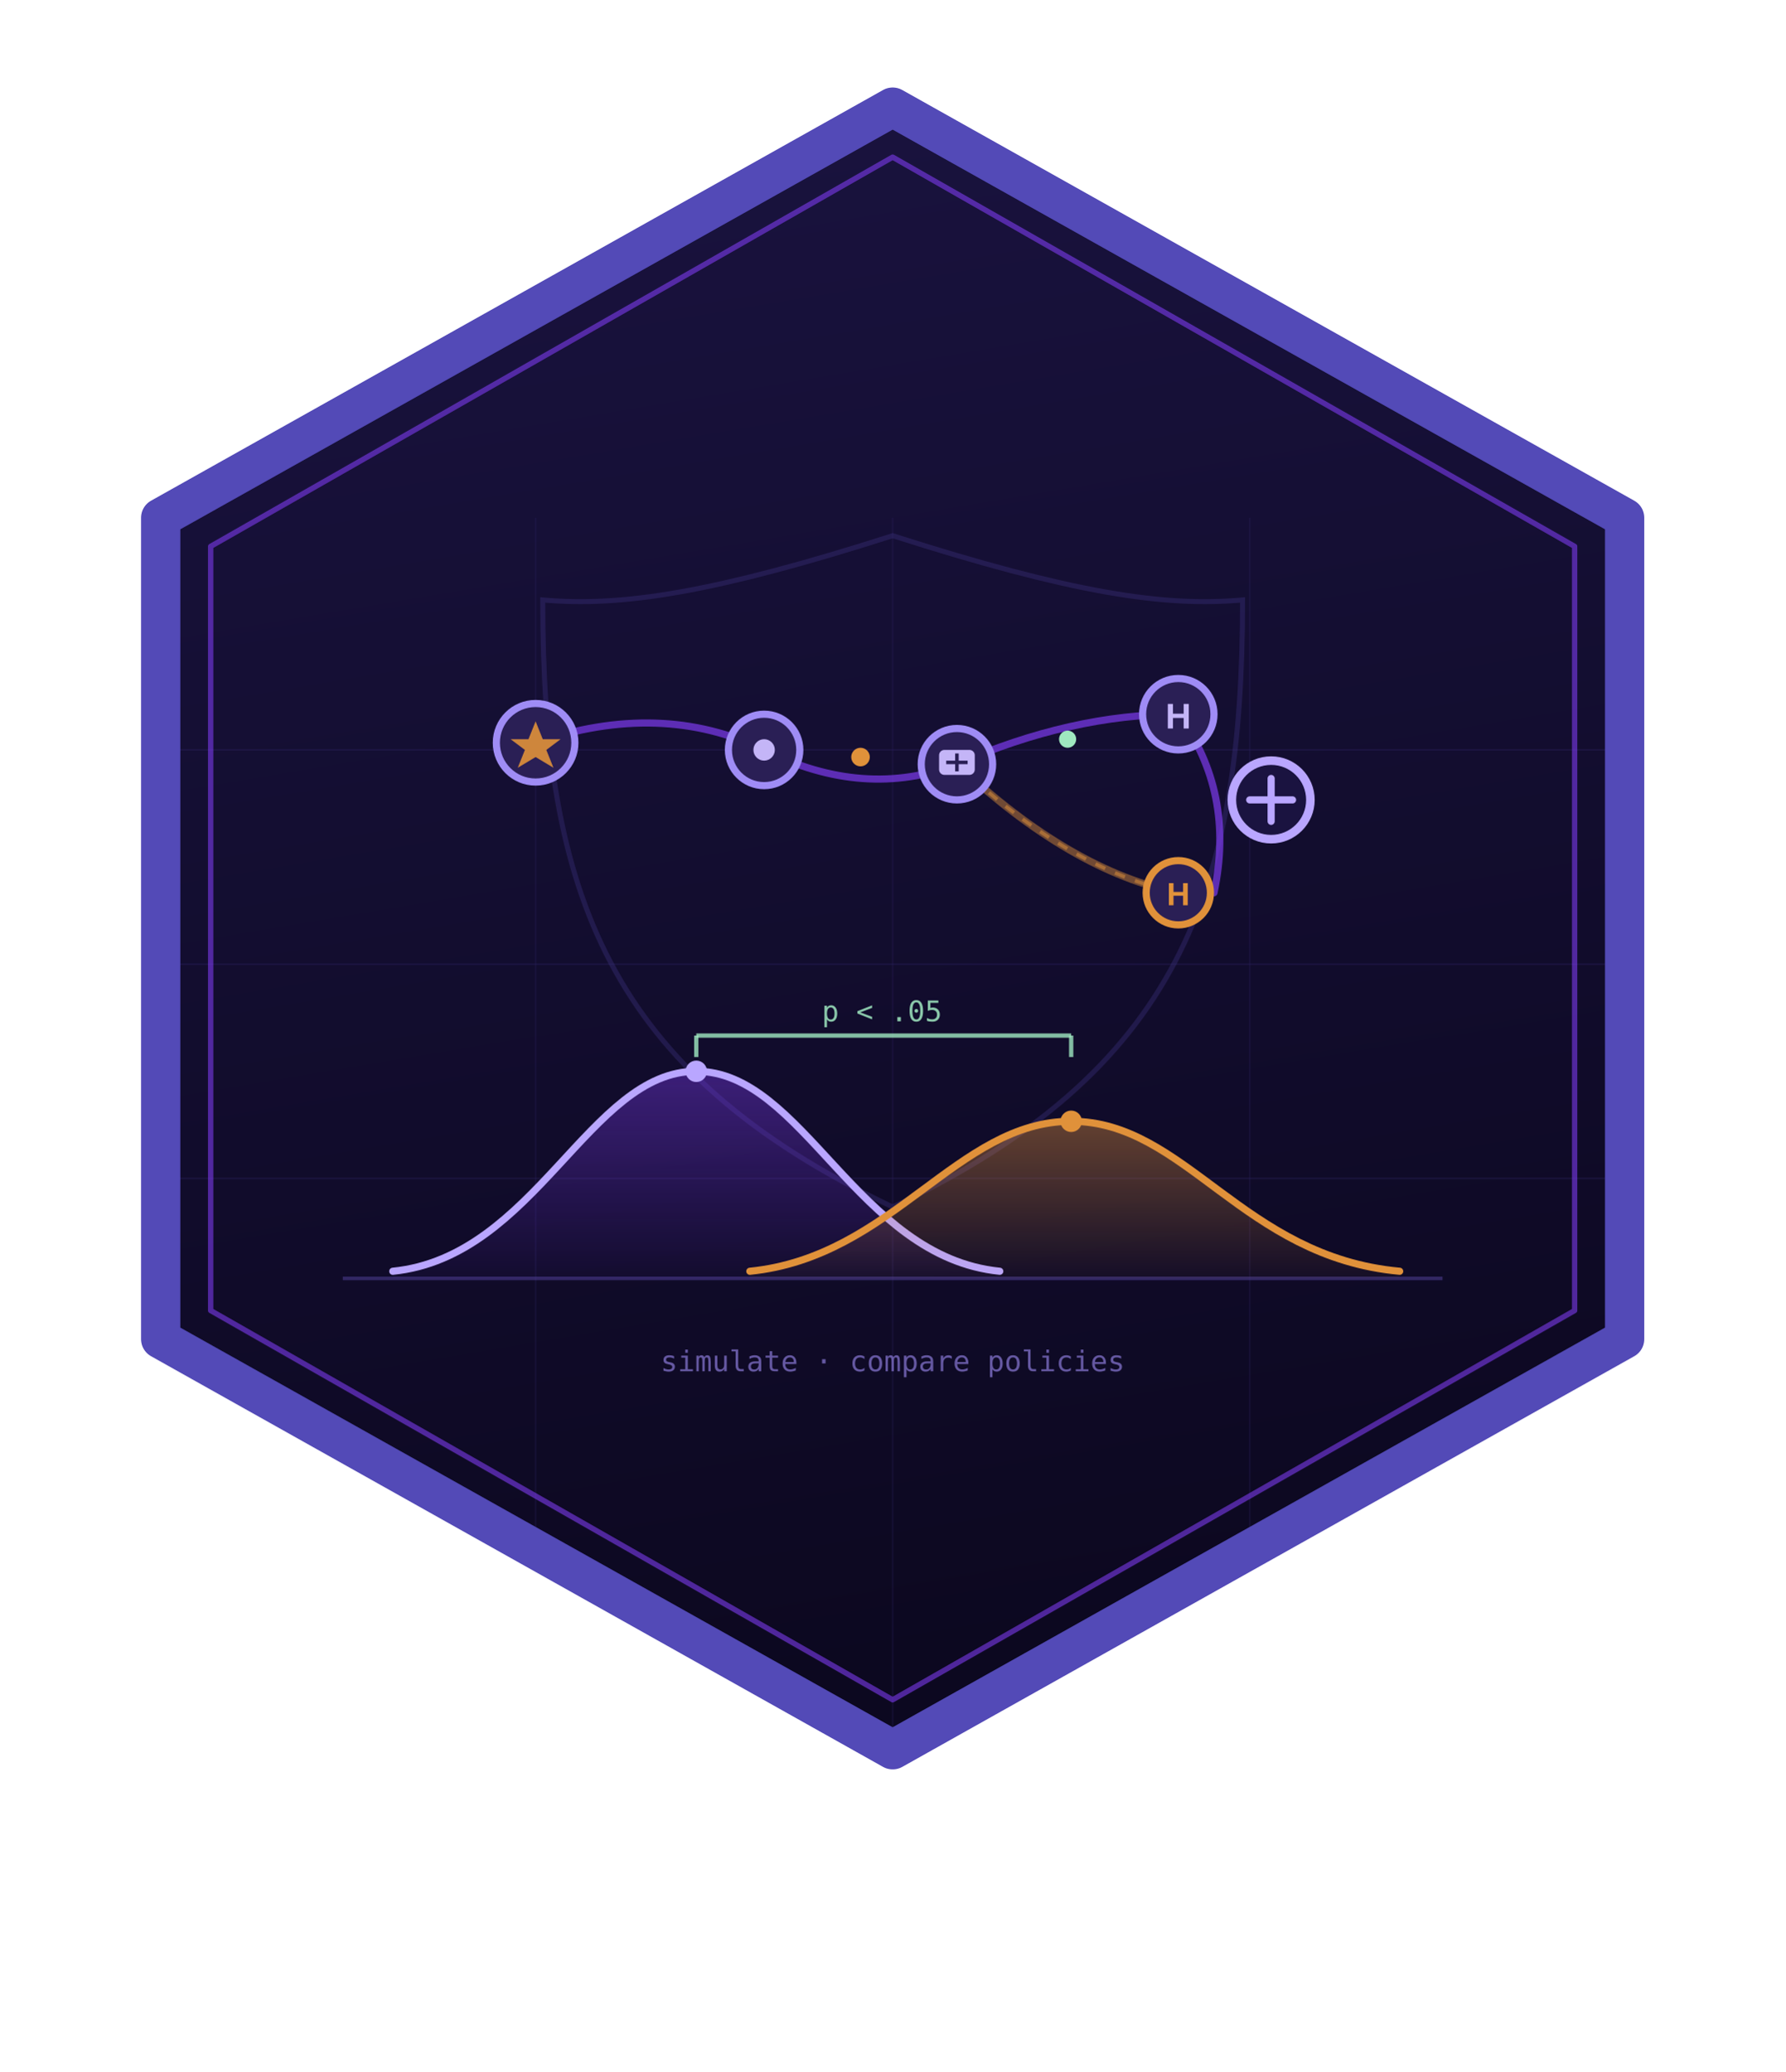
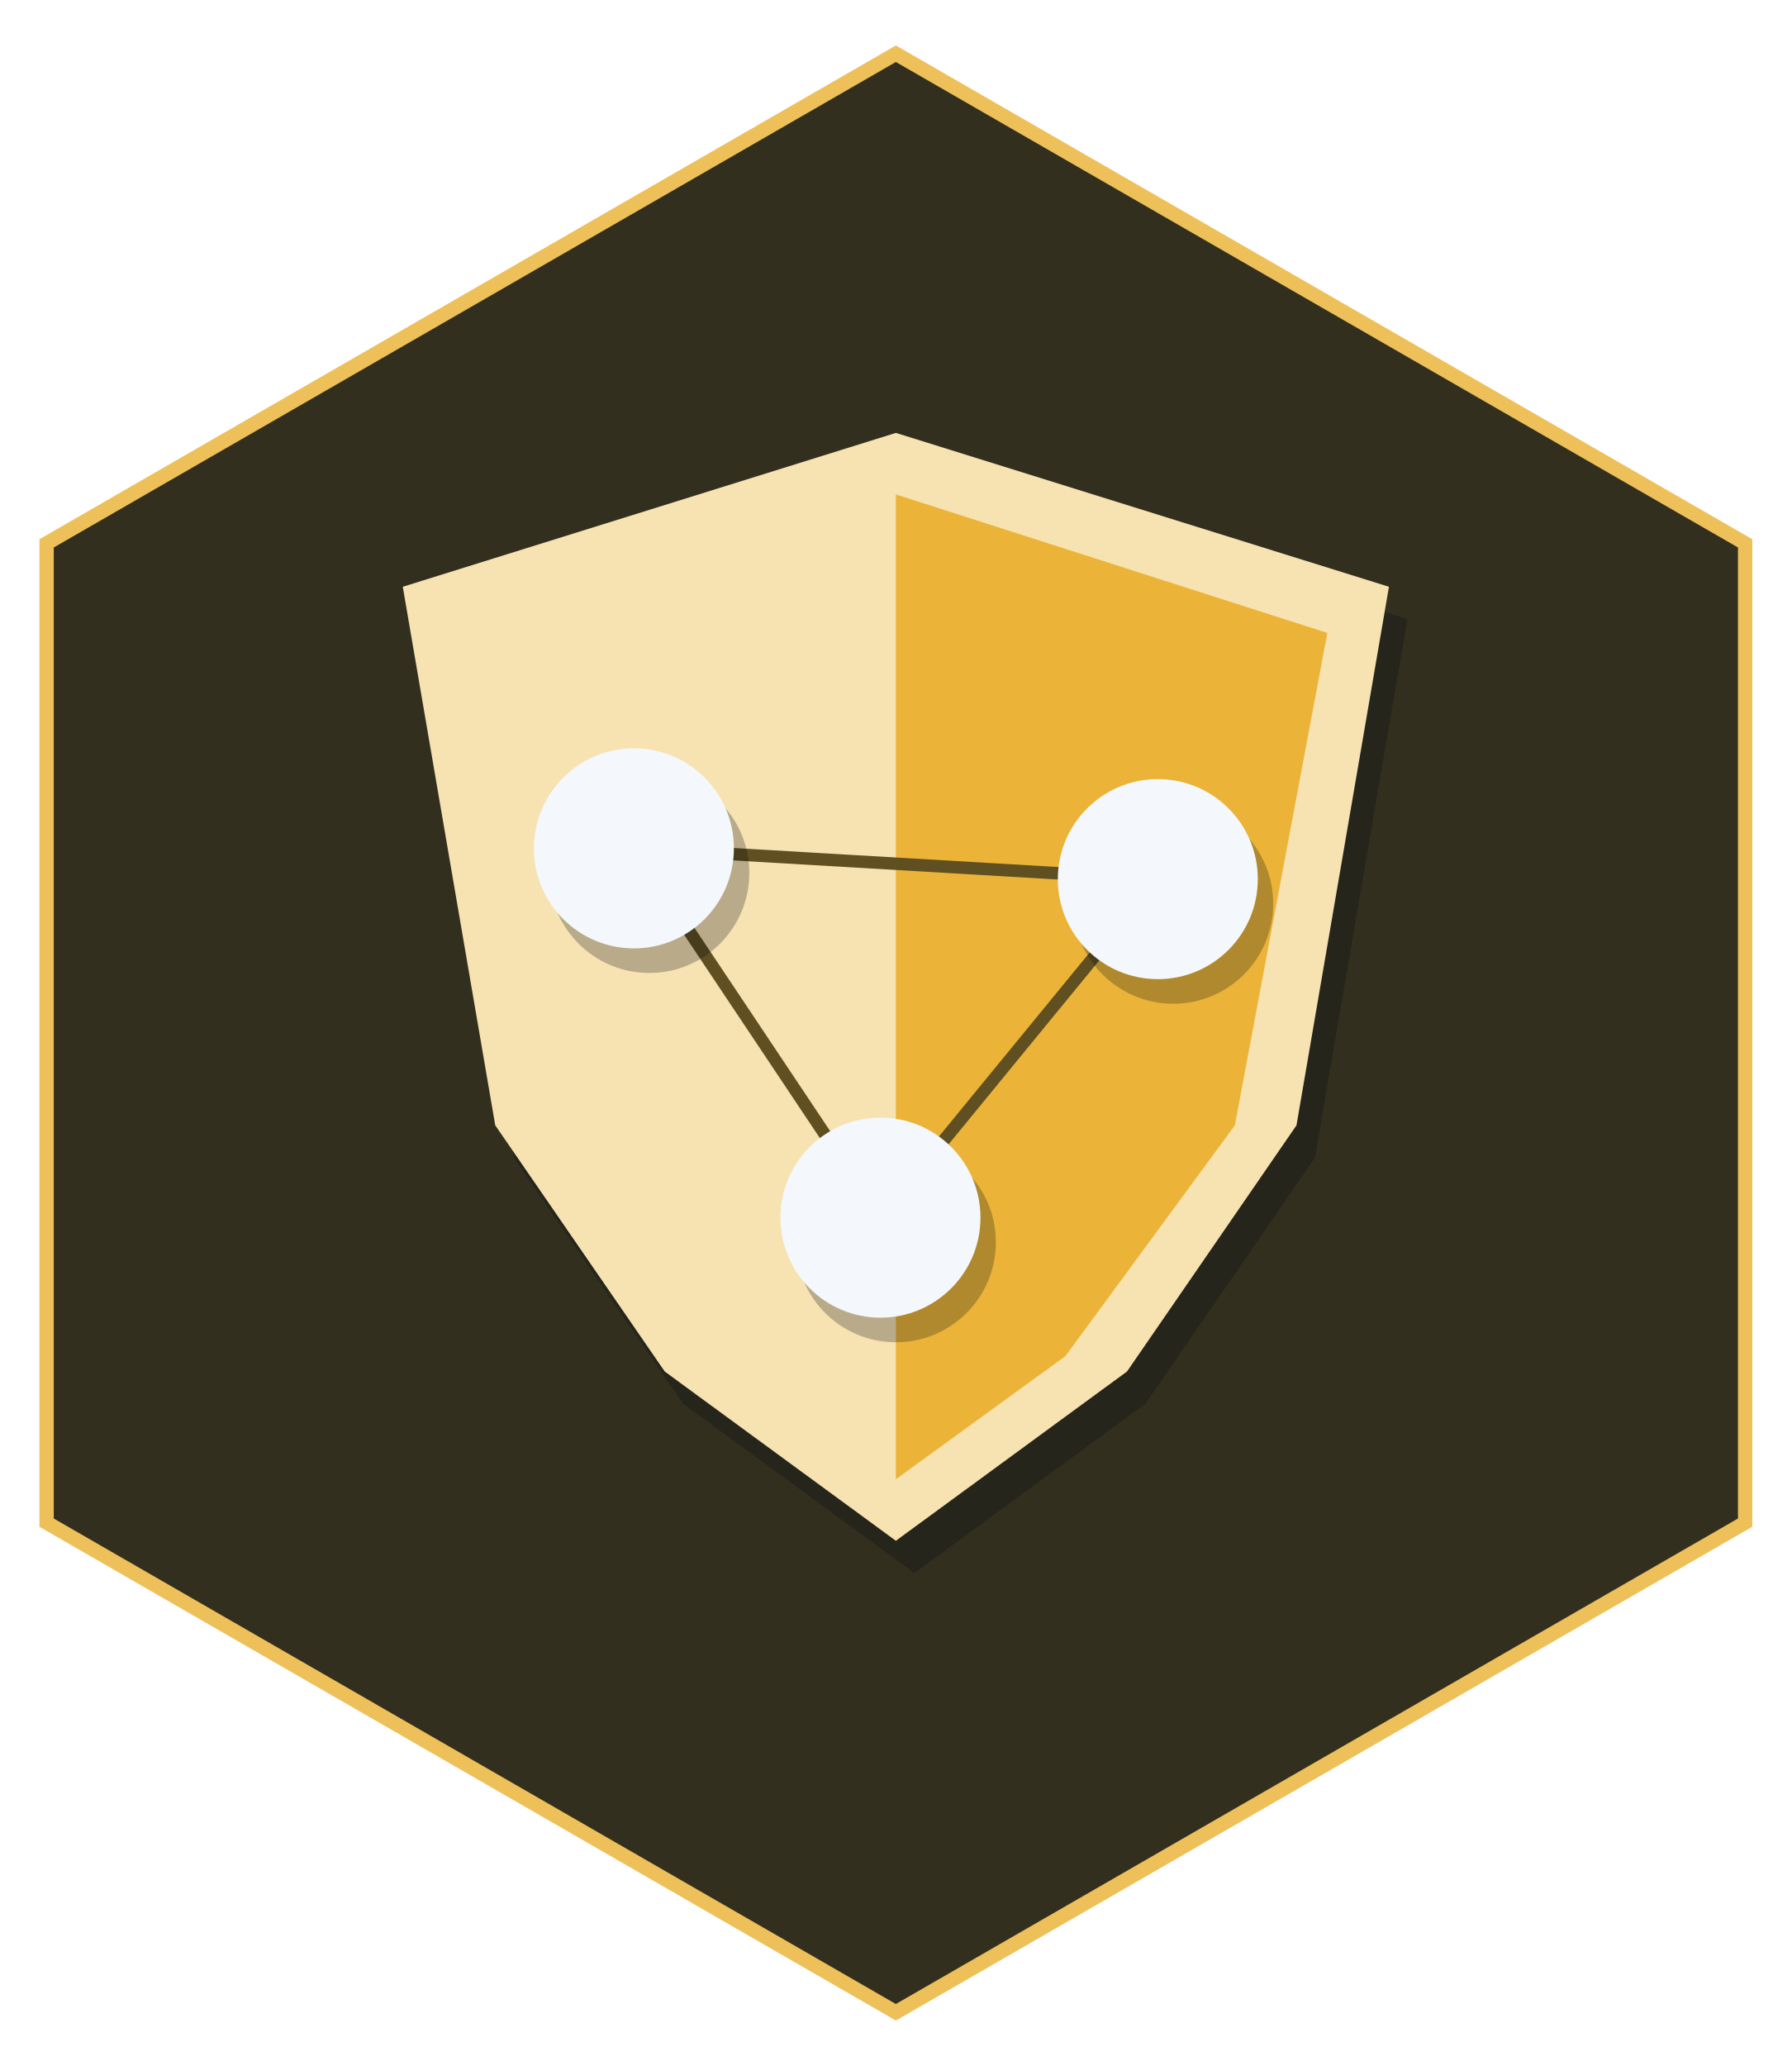
- <svg xmlns="http://www.w3.org/2000/svg" width="500" height="580" viewBox="0 0 500 580">
-   <defs>
-     <linearGradient id="bgshd" x1="0" y1="0" x2="0.15" y2="1">
-       <stop offset="0%" stop-color="#1a1340" />
-       <stop offset="100%" stop-color="#0c0820" />
-     </linearGradient>
-     <linearGradient id="distA" x1="0" y1="0" x2="0" y2="1">
-       <stop offset="0%" stop-color="#7C3AED" stop-opacity="0.4" />
-       <stop offset="100%" stop-color="#7C3AED" stop-opacity="0.03" />
-     </linearGradient>
-     <linearGradient id="distB" x1="0" y1="0" x2="0" y2="1">
-       <stop offset="0%" stop-color="#E0913A" stop-opacity="0.4" />
-       <stop offset="100%" stop-color="#E0913A" stop-opacity="0.03" />
-     </linearGradient>
-     <clipPath id="hexshd">
-       <polygon points="250,30 455,145 455,375 250,490 45,375 45,145" />
-     </clipPath>
-   </defs>
-   <polygon points="250,30 455,145 455,375 250,490 45,375 45,145" fill="url(#bgshd)" />
-   <g clip-path="url(#hexshd)">
-     <line x1="45" y1="210" x2="455" y2="210" stroke="#2a2060" stroke-width="0.4" opacity="0.4" />
-     <line x1="45" y1="270" x2="455" y2="270" stroke="#2a2060" stroke-width="0.4" opacity="0.4" />
-     <line x1="45" y1="330" x2="455" y2="330" stroke="#2a2060" stroke-width="0.4" opacity="0.4" />
-     <line x1="150" y1="145" x2="150" y2="490" stroke="#2a2060" stroke-width="0.4" opacity="0.3" />
-     <line x1="250" y1="145" x2="250" y2="490" stroke="#2a2060" stroke-width="0.4" opacity="0.3" />
-     <line x1="350" y1="145" x2="350" y2="490" stroke="#2a2060" stroke-width="0.4" opacity="0.3" />
-     <path d="M 250,150 C 300,166 326,170 348,168 C 348,250 330,300 250,338              C 170,300 152,250 152,168 C 174,170 200,166 250,150 Z" fill="none" stroke="#3a2f7a" stroke-width="1.4" opacity="0.4" />
-     <g stroke="#7C3AED" stroke-width="2" fill="none" opacity="0.7" stroke-linecap="round">
-       <path d="M 150,208 Q 185,196 214,210" />
-       <path d="M 214,210 Q 242,224 268,214" />
-       <path d="M 268,214 Q 300,200 330,200" stroke-dasharray="1 0" />
-       <path d="M 268,214 Q 300,244 330,250" stroke="#E0913A" opacity="0.65" />
-       <path d="M 330,200 Q 346,222 340,250" />
-     </g>
-     <path d="M 268,214 Q 300,244 330,250" fill="none" stroke="#E0913A" stroke-width="1" stroke-dasharray="3 3" opacity="0.5" />
-     <circle cx="150" cy="208" r="11" fill="#2a1f55" stroke="#9F8CF5" stroke-width="2" />
-     <polygon points="150,202 152,207 157,207 153,210 155,215 150,212 145,215 147,210 143,207 148,207" fill="#E0913A" opacity="0.9" />
-     <circle cx="214" cy="210" r="10" fill="#2a1f55" stroke="#9F8CF5" stroke-width="2" />
-     <circle cx="214" cy="210" r="3" fill="#C4B5F7" />
-     <circle cx="268" cy="214" r="10" fill="#2a1f55" stroke="#9F8CF5" stroke-width="2" />
-     <rect x="263" y="210" width="10" height="7" rx="1.5" fill="#C4B5F7" />
-     <line x1="268" y1="211" x2="268" y2="216" stroke="#2a1f55" stroke-width="1" />
-     <line x1="265" y1="213.5" x2="271" y2="213.5" stroke="#2a1f55" stroke-width="1" />
-     <circle cx="330" cy="200" r="10" fill="#2a1f55" stroke="#9F8CF5" stroke-width="2" />
-     <text font-family="Arial, sans-serif" font-weight="700" font-size="10" fill="#C4B5F7" text-anchor="middle" x="330" y="204">H</text>
-     <circle cx="330" cy="250" r="9" fill="#2a1f55" stroke="#E0913A" stroke-width="2" />
-     <text font-family="Arial, sans-serif" font-weight="700" font-size="9" fill="#E0913A" text-anchor="middle" x="330" y="253.5">H</text>
-     <circle cx="340" cy="250" r="0" />
-     <circle cx="356" cy="224" r="11" fill="#1a1340" stroke="#B9A6FF" stroke-width="2.4" />
-     <path d="M 356,218 v 12 M 350,224 h 12" stroke="#B9A6FF" stroke-width="2" stroke-linecap="round" />
-     <circle cx="241" cy="212" r="2.6" fill="#E0913A" />
-     <circle cx="299" cy="207" r="2.4" fill="#9FE8C0" />
-     <line x1="96" y1="358" x2="404" y2="358" stroke="#4a3a8a" stroke-width="1" opacity="0.6" />
-     <path d="M 110,356 C 150,352 165,300 195,300 C 225,300 240,352 280,356 L 280,358 L 110,358 Z" fill="url(#distA)" />
-     <path d="M 110,356 C 150,352 165,300 195,300 C 225,300 240,352 280,356" fill="none" stroke="#B9A6FF" stroke-width="2" stroke-linecap="round" />
-     <path d="M 210,356 C 250,352 268,314 300,314 C 332,314 348,352 392,356 L 392,358 L 210,358 Z" fill="url(#distB)" />
-     <path d="M 210,356 C 250,352 268,314 300,314 C 332,314 348,352 392,356" fill="none" stroke="#E0913A" stroke-width="2" stroke-linecap="round" />
-     <line x1="195" y1="290" x2="300" y2="290" stroke="#9FE8C0" stroke-width="1.2" opacity="0.8" />
-     <line x1="195" y1="290" x2="195" y2="296" stroke="#9FE8C0" stroke-width="1.2" opacity="0.8" />
-     <line x1="300" y1="290" x2="300" y2="296" stroke="#9FE8C0" stroke-width="1.2" opacity="0.8" />
-     <text font-family="monospace" font-size="8" fill="#9FE8C0" opacity="0.85" text-anchor="middle" x="247" y="286">p &lt; .05</text>
-     <circle cx="195" cy="300" r="3" fill="#B9A6FF" />
-     <circle cx="300" cy="314" r="3" fill="#E0913A" />
-     <text font-family="monospace" font-size="8" fill="#9F8CF5" opacity="0.6" text-anchor="middle" x="250" y="384">simulate · compare policies</text>
-   </g>
-   <polygon points="250,30 455,145 455,375 250,490 45,375 45,145" fill="none" stroke="#534AB7" stroke-width="11" stroke-linejoin="round" />
-   <polygon points="250,44 441,153 441,367 250,476 59,367 59,153" fill="none" stroke="#7C3AED" stroke-width="1.5" stroke-linejoin="round" opacity="0.6" />
+ <svg xmlns="http://www.w3.org/2000/svg" width="432" height="498" viewBox="0 0 432 498">
+   <path fill-rule="nonzero" fill="rgb(100%, 100%, 100%)" fill-opacity="1" d="M 216 4.98 L 427.68 126.988 L 427.68 371.012 L 216 493.02 L 4.32 371.012 L 4.32 126.988 Z M 216 4.98 " />
+   <path fill-rule="nonzero" fill="rgb(93.333%, 75.294%, 34.902%)" fill-opacity="1" d="M 216 10.957 L 422.496 129.977 L 422.496 368.023 L 216 487.043 L 9.504 368.023 L 9.504 129.977 Z M 216 10.957 " />
+   <path fill-rule="nonzero" fill="rgb(20%, 18.431%, 12.157%)" fill-opacity="1" d="M 216 14.941 L 419.039 131.969 L 419.039 366.031 L 216 483.059 L 12.961 366.031 L 12.961 131.969 Z M 216 14.941 " />
+   <path fill-rule="nonzero" fill="rgb(1.176%, 3.922%, 7.059%)" fill-opacity="0.251" d="M 101.57 149.227 L 220.457 112.137 L 339.344 149.227 L 317.055 279.043 L 276.188 338.387 L 220.457 379.188 L 164.73 338.387 L 123.863 279.043 Z M 101.57 149.227 " />
+   <path fill-rule="nonzero" fill="rgb(96.863%, 88.627%, 69.804%)" fill-opacity="1" d="M 97.113 141.438 L 216 104.348 L 334.887 141.438 L 312.594 271.254 L 271.727 330.598 L 216 371.398 L 160.273 330.598 L 119.406 271.254 Z M 97.113 141.438 " />
+   <path fill-rule="nonzero" fill="rgb(92.157%, 70.588%, 21.961%)" fill-opacity="1" d="M 216 119.184 L 320.027 152.566 L 297.734 271.254 L 256.867 326.891 L 216 356.562 Z M 216 119.184 " />
+   <path fill="none" stroke-width="3" stroke-linecap="round" stroke-linejoin="round" stroke="rgb(37.255%, 30.98%, 12.941%)" stroke-opacity="1" stroke-miterlimit="10" d="M 152.84 204.492 L 212.285 293.508 L 279.16 211.91 " />
+   <path fill="none" stroke-width="3" stroke-linecap="round" stroke-linejoin="round" stroke="rgb(37.255%, 30.98%, 12.941%)" stroke-opacity="1" stroke-miterlimit="10" d="M 152.84 204.492 L 279.16 211.91 " />
+   <path fill-rule="nonzero" fill="rgb(1.176%, 3.922%, 7.059%)" fill-opacity="0.251" d="M 180.664 210.426 C 180.664 223.742 169.871 234.535 156.559 234.535 C 143.242 234.535 132.449 223.742 132.449 210.426 C 132.449 197.113 143.242 186.316 156.559 186.316 C 169.871 186.316 180.664 197.113 180.664 210.426 " />
+   <path fill-rule="nonzero" fill="rgb(95.686%, 97.255%, 98.824%)" fill-opacity="1" d="M 176.949 204.492 C 176.949 217.809 166.156 228.602 152.84 228.602 C 139.527 228.602 128.734 217.809 128.734 204.492 C 128.734 191.176 139.527 180.383 152.84 180.383 C 166.156 180.383 176.949 191.176 176.949 204.492 " />
+   <path fill-rule="nonzero" fill="rgb(1.176%, 3.922%, 7.059%)" fill-opacity="0.251" d="M 240.109 299.441 C 240.109 312.758 229.316 323.551 216 323.551 C 202.684 323.551 191.891 312.758 191.891 299.441 C 191.891 286.129 202.684 275.336 216 275.336 C 229.316 275.336 240.109 286.129 240.109 299.441 " />
+   <path fill-rule="nonzero" fill="rgb(95.686%, 97.255%, 98.824%)" fill-opacity="1" d="M 236.395 293.508 C 236.395 306.824 225.598 317.617 212.285 317.617 C 198.969 317.617 188.176 306.824 188.176 293.508 C 188.176 280.191 198.969 269.398 212.285 269.398 C 225.598 269.398 236.395 280.191 236.395 293.508 " />
+   <path fill-rule="nonzero" fill="rgb(1.176%, 3.922%, 7.059%)" fill-opacity="0.251" d="M 306.98 217.844 C 306.98 231.16 296.188 241.953 282.875 241.953 C 269.559 241.953 258.766 231.16 258.766 217.844 C 258.766 204.531 269.559 193.734 282.875 193.734 C 296.188 193.734 306.98 204.531 306.98 217.844 " />
+   <path fill-rule="nonzero" fill="rgb(95.686%, 97.255%, 98.824%)" fill-opacity="1" d="M 303.266 211.91 C 303.266 225.227 292.473 236.02 279.16 236.02 C 265.844 236.02 255.051 225.227 255.051 211.91 C 255.051 198.594 265.844 187.801 279.16 187.801 C 292.473 187.801 303.266 198.594 303.266 211.91 " />
</svg>
